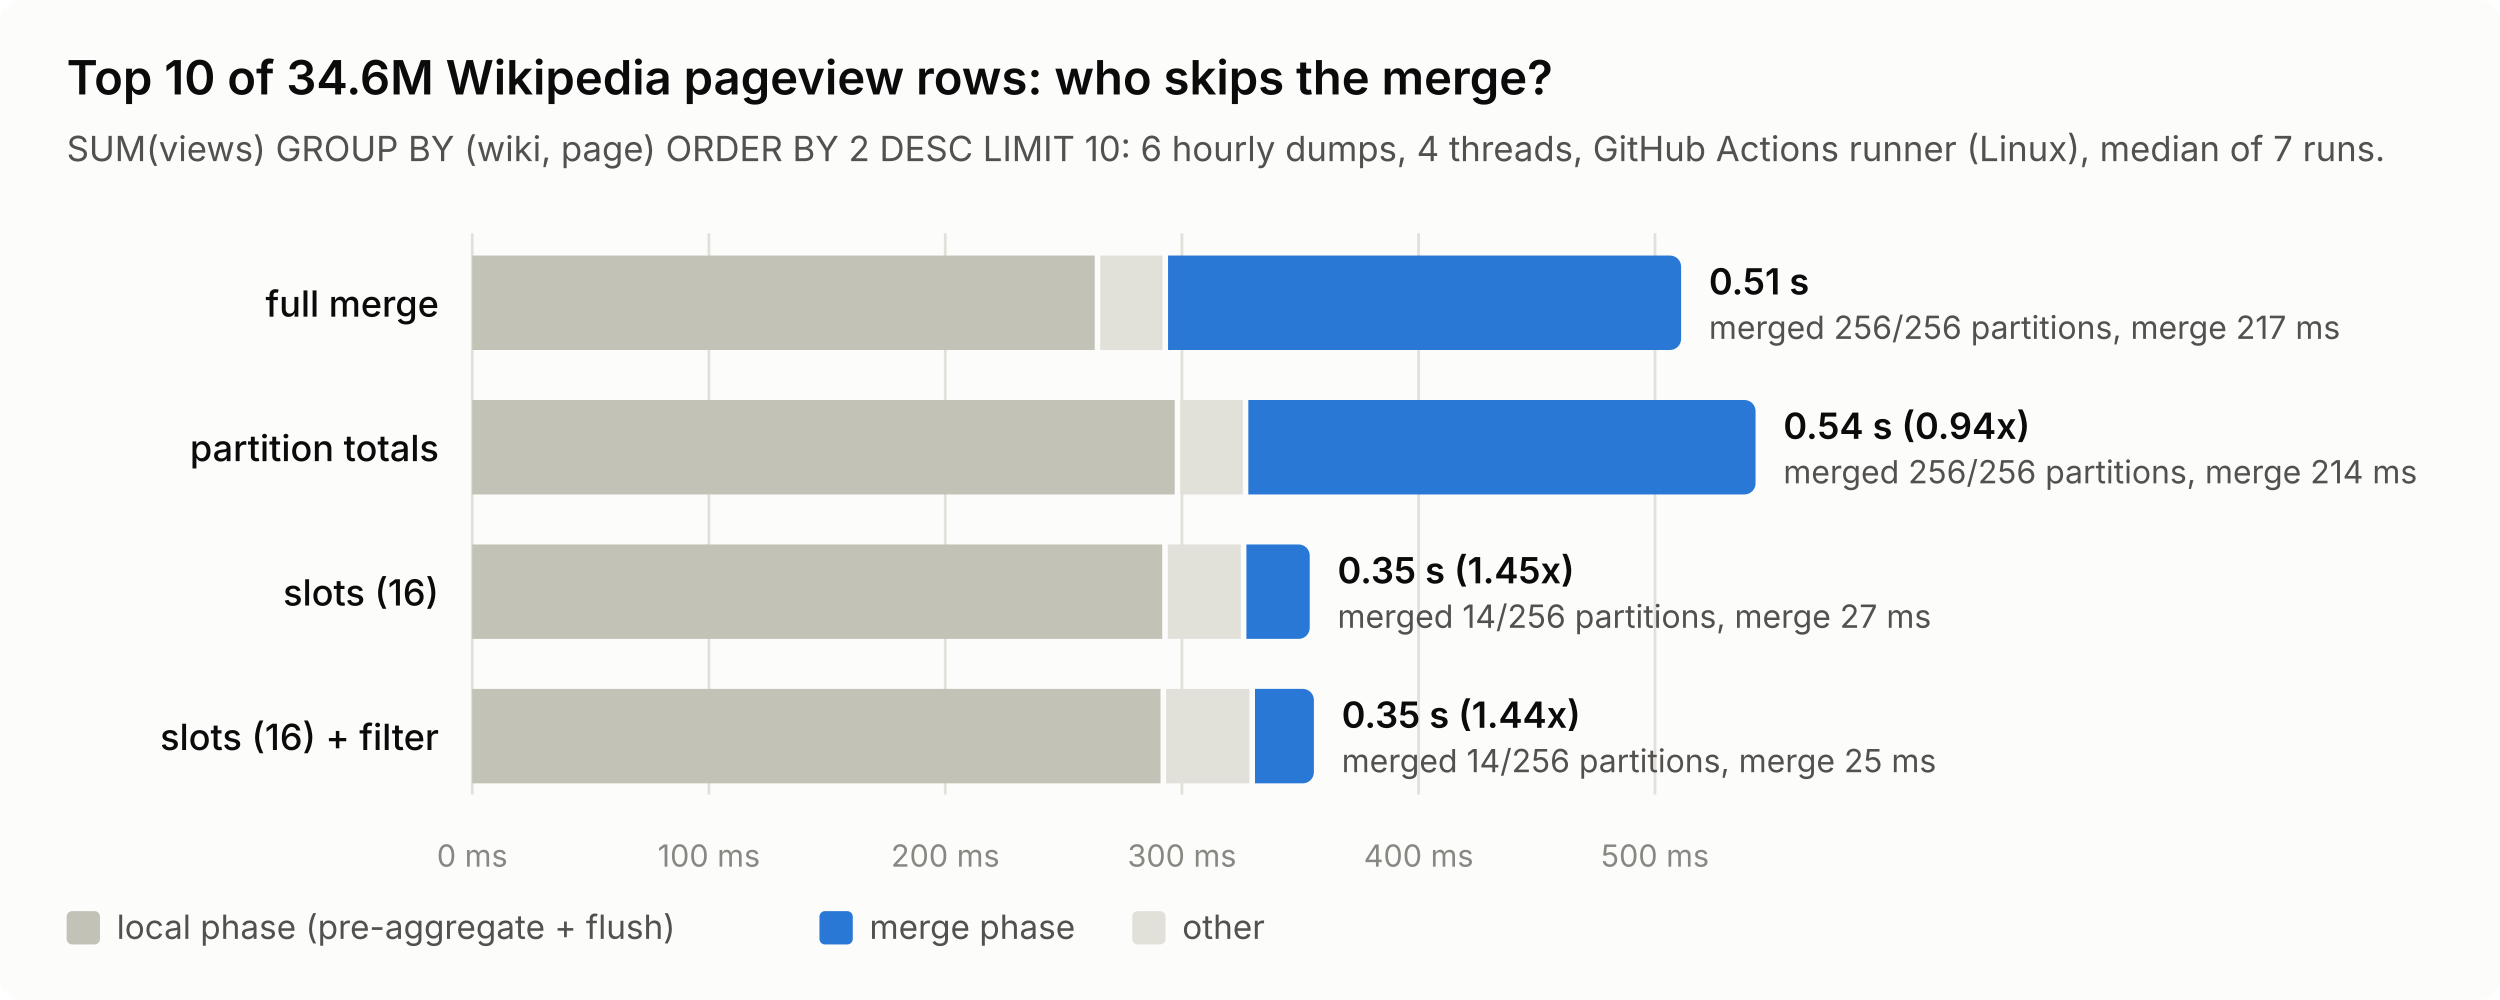
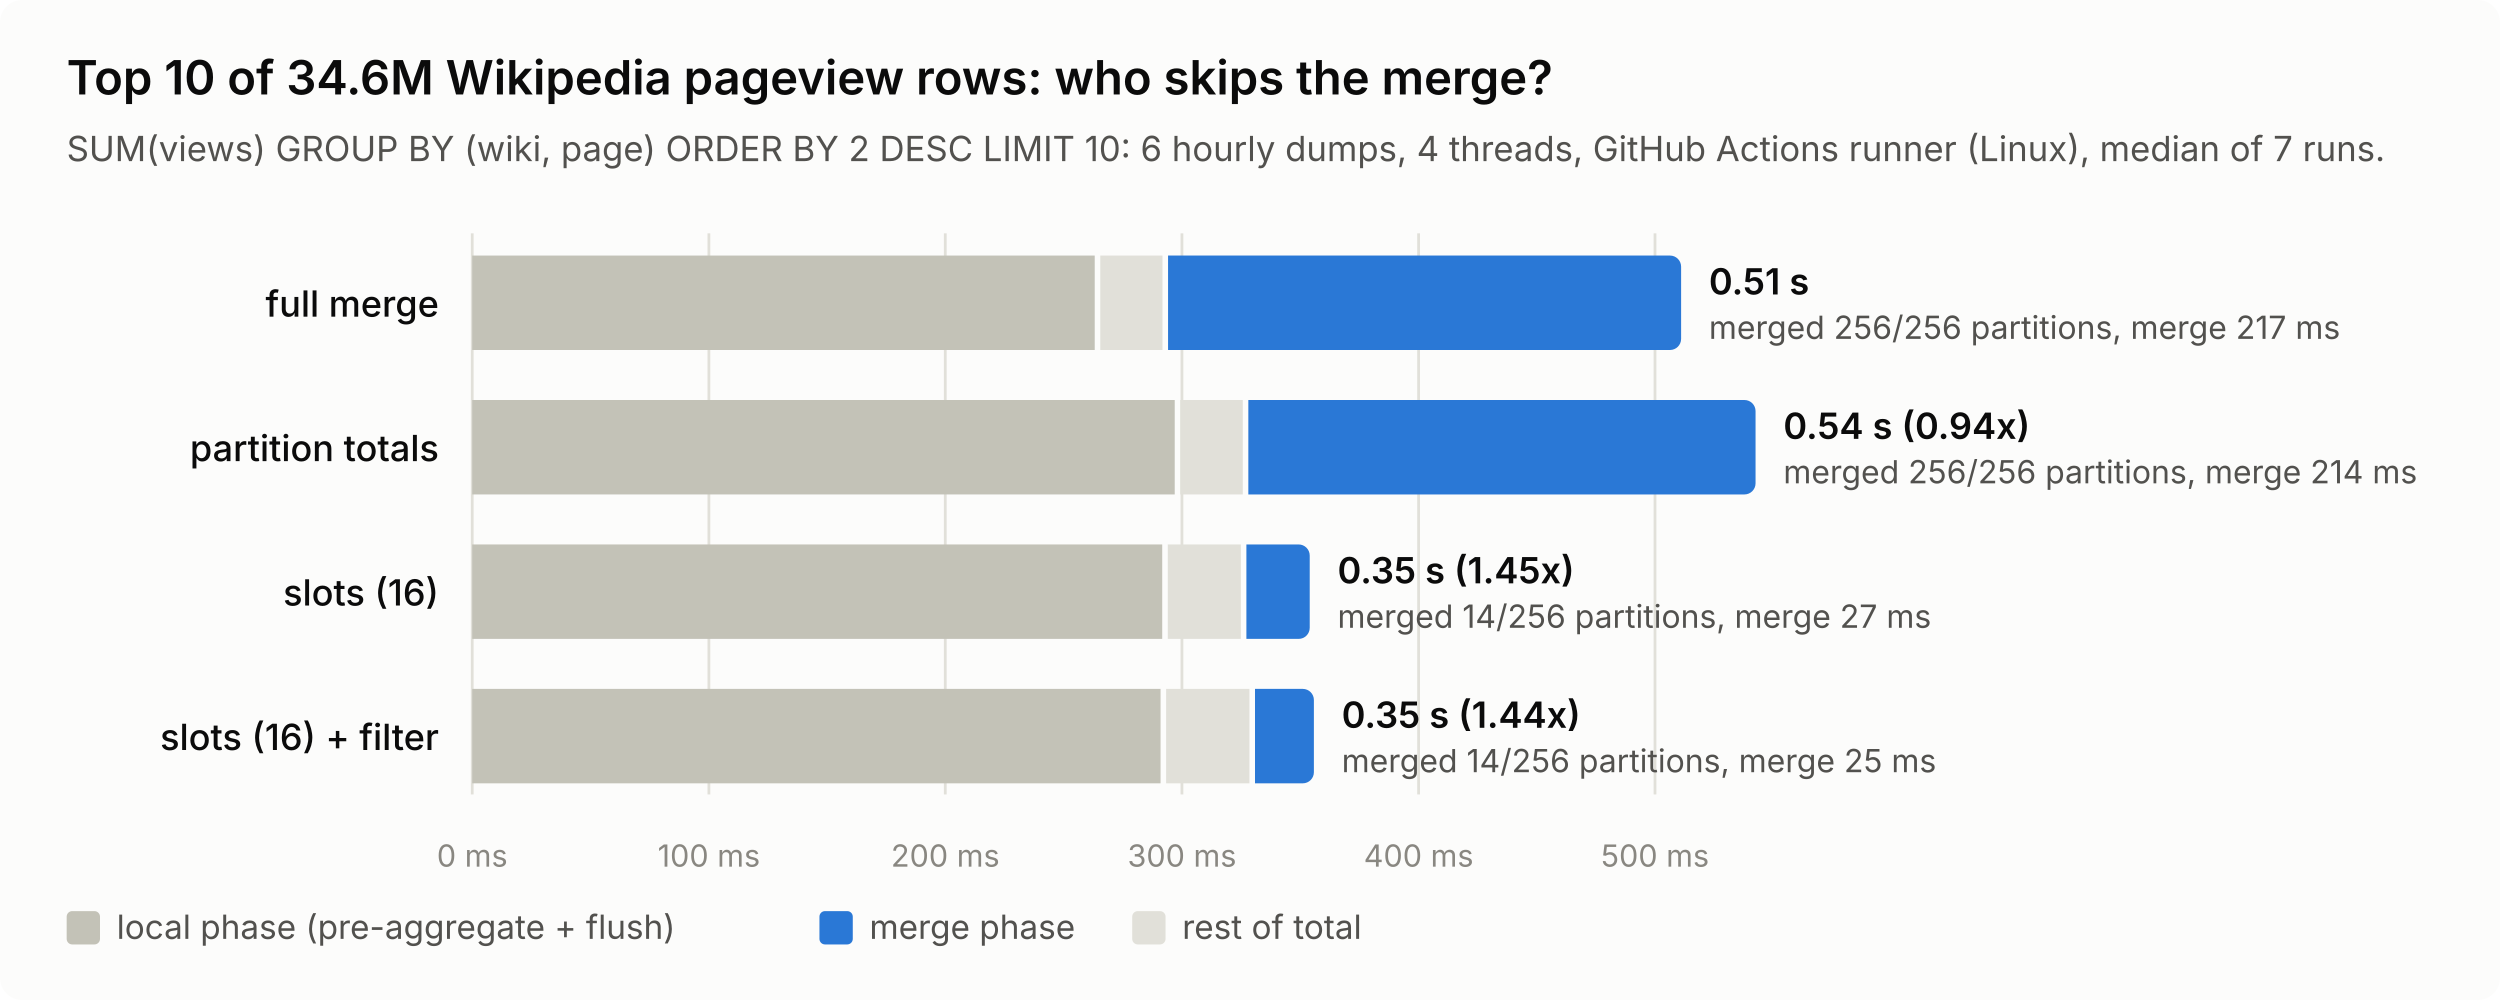
<svg xmlns="http://www.w3.org/2000/svg" width="900" height="360" viewBox="0 0 900 360" font-family="system-ui, -apple-system, &quot;Segoe UI&quot;, sans-serif">
  <rect width="100%" height="100%" rx="8" fill="#fcfcfb" />
  <text x="24.0" y="34.0" font-size="17" fill="#0b0b0b" text-anchor="start" font-weight="600">Top 10 of 34.6M Wikipedia pageview rows: who skips the merge?</text>
  <text x="24.0" y="58.0" font-size="12.5" fill="#52514e" text-anchor="start" font-weight="400">SUM(views) GROUP BY (wiki, page) ORDER BY 2 DESC LIMIT 10: 6 hourly dumps, 4 threads, GitHub Actions runner (Linux), median of 7 runs.</text>
  <line x1="170.0" y1="84.0" x2="170.0" y2="286.0" stroke="#e1e0d9" stroke-width="1" />
  <text x="170.0" y="312.0" font-size="11" fill="#898781" text-anchor="middle" font-weight="400">0 ms</text>
  <line x1="255.2" y1="84.0" x2="255.2" y2="286.0" stroke="#e1e0d9" stroke-width="1" />
  <text x="255.2" y="312.0" font-size="11" fill="#898781" text-anchor="middle" font-weight="400">100 ms</text>
  <line x1="340.3" y1="84.0" x2="340.3" y2="286.0" stroke="#e1e0d9" stroke-width="1" />
  <text x="340.3" y="312.0" font-size="11" fill="#898781" text-anchor="middle" font-weight="400">200 ms</text>
  <line x1="425.5" y1="84.0" x2="425.5" y2="286.0" stroke="#e1e0d9" stroke-width="1" />
  <text x="425.5" y="312.0" font-size="11" fill="#898781" text-anchor="middle" font-weight="400">300 ms</text>
  <line x1="510.7" y1="84.0" x2="510.7" y2="286.0" stroke="#e1e0d9" stroke-width="1" />
  <text x="510.7" y="312.0" font-size="11" fill="#898781" text-anchor="middle" font-weight="400">400 ms</text>
  <line x1="595.8" y1="84.0" x2="595.8" y2="286.0" stroke="#e1e0d9" stroke-width="1" />
  <text x="595.8" y="312.0" font-size="11" fill="#898781" text-anchor="middle" font-weight="400">500 ms</text>
  <text x="158.0" y="114.0" font-size="13" fill="#0b0b0b" text-anchor="end" font-weight="500">full merge</text>
  <rect x="170.0" y="92.0" width="224.1" height="34.0" rx="0" fill="#c3c2b7" />
  <rect x="396.1" y="92.0" width="22.4" height="34.0" rx="0" fill="#e1e0d9" />
  <path d="M420.5,92.0 h180.7 a4,4 0 0 1 4,4 v26.0 a4,4 0 0 1 -4,4 h-180.7 z" fill="#2a78d6" />
  <text x="615.2" y="106.0" font-size="13" fill="#0b0b0b" text-anchor="start" font-weight="600">0.51 s</text>
  <text x="615.2" y="122.0" font-size="11.5" fill="#52514e" text-anchor="start" font-weight="400">merged 256/256 partitions, merge 217 ms</text>
  <text x="158.0" y="166.0" font-size="13" fill="#0b0b0b" text-anchor="end" font-weight="500">partition totals</text>
  <rect x="170.0" y="144.0" width="252.9" height="34.0" rx="0" fill="#c3c2b7" />
  <rect x="424.9" y="144.0" width="22.5" height="34.0" rx="0" fill="#e1e0d9" />
  <path d="M449.4,144.0 h178.6 a4,4 0 0 1 4,4 v26.0 a4,4 0 0 1 -4,4 h-178.6 z" fill="#2a78d6" />
  <text x="642.0" y="158.0" font-size="13" fill="#0b0b0b" text-anchor="start" font-weight="600">0.54 s  (0.94x)</text>
  <text x="642.0" y="174.0" font-size="11.5" fill="#52514e" text-anchor="start" font-weight="400">merged 256/256 partitions, merge 214 ms</text>
  <text x="158.0" y="218.0" font-size="13" fill="#0b0b0b" text-anchor="end" font-weight="500">slots (16)</text>
  <rect x="170.0" y="196.0" width="248.4" height="34.0" rx="0" fill="#c3c2b7" />
  <rect x="420.4" y="196.0" width="26.3" height="34.0" rx="0" fill="#e1e0d9" />
  <path d="M448.7,196.0 h18.8 a4,4 0 0 1 4,4 v26.0 a4,4 0 0 1 -4,4 h-18.8 z" fill="#2a78d6" />
  <text x="481.5" y="210.0" font-size="13" fill="#0b0b0b" text-anchor="start" font-weight="600">0.35 s  (1.45x)</text>
  <text x="481.5" y="226.0" font-size="11.5" fill="#52514e" text-anchor="start" font-weight="400">merged 14/256 partitions, merge 27 ms</text>
  <text x="158.0" y="270.0" font-size="13" fill="#0b0b0b" text-anchor="end" font-weight="500">slots (16) + filter</text>
  <rect x="170.0" y="248.0" width="247.8" height="34.0" rx="0" fill="#c3c2b7" />
  <rect x="419.8" y="248.0" width="30.0" height="34.0" rx="0" fill="#e1e0d9" />
  <path d="M451.8,248.0 h17.2 a4,4 0 0 1 4,4 v26.0 a4,4 0 0 1 -4,4 h-17.2 z" fill="#2a78d6" />
  <text x="483.0" y="262.0" font-size="13" fill="#0b0b0b" text-anchor="start" font-weight="600">0.35 s  (1.44x)</text>
  <text x="483.0" y="278.0" font-size="11.5" fill="#52514e" text-anchor="start" font-weight="400">merged 14/256 partitions, merge 25 ms</text>
  <rect x="24.0" y="328.0" width="12.0" height="12.0" rx="2" fill="#c3c2b7" />
  <text x="42.0" y="338.0" font-size="12" fill="#52514e" text-anchor="start" font-weight="400">local phase (pre-aggregate + flush)</text>
  <rect x="295.0" y="328.0" width="12.0" height="12.0" rx="2" fill="#2a78d6" />
  <text x="313.0" y="338.0" font-size="12" fill="#52514e" text-anchor="start" font-weight="400">merge phase</text>
  <rect x="407.6" y="328.0" width="12.0" height="12.0" rx="2" fill="#e1e0d9" />
-   <text x="425.6" y="338.0" font-size="12" fill="#52514e" text-anchor="start" font-weight="400">other</text>
+   <text x="425.6" y="338.0" font-size="12" fill="#52514e" text-anchor="start" font-weight="400">rest of total</text>
</svg>
